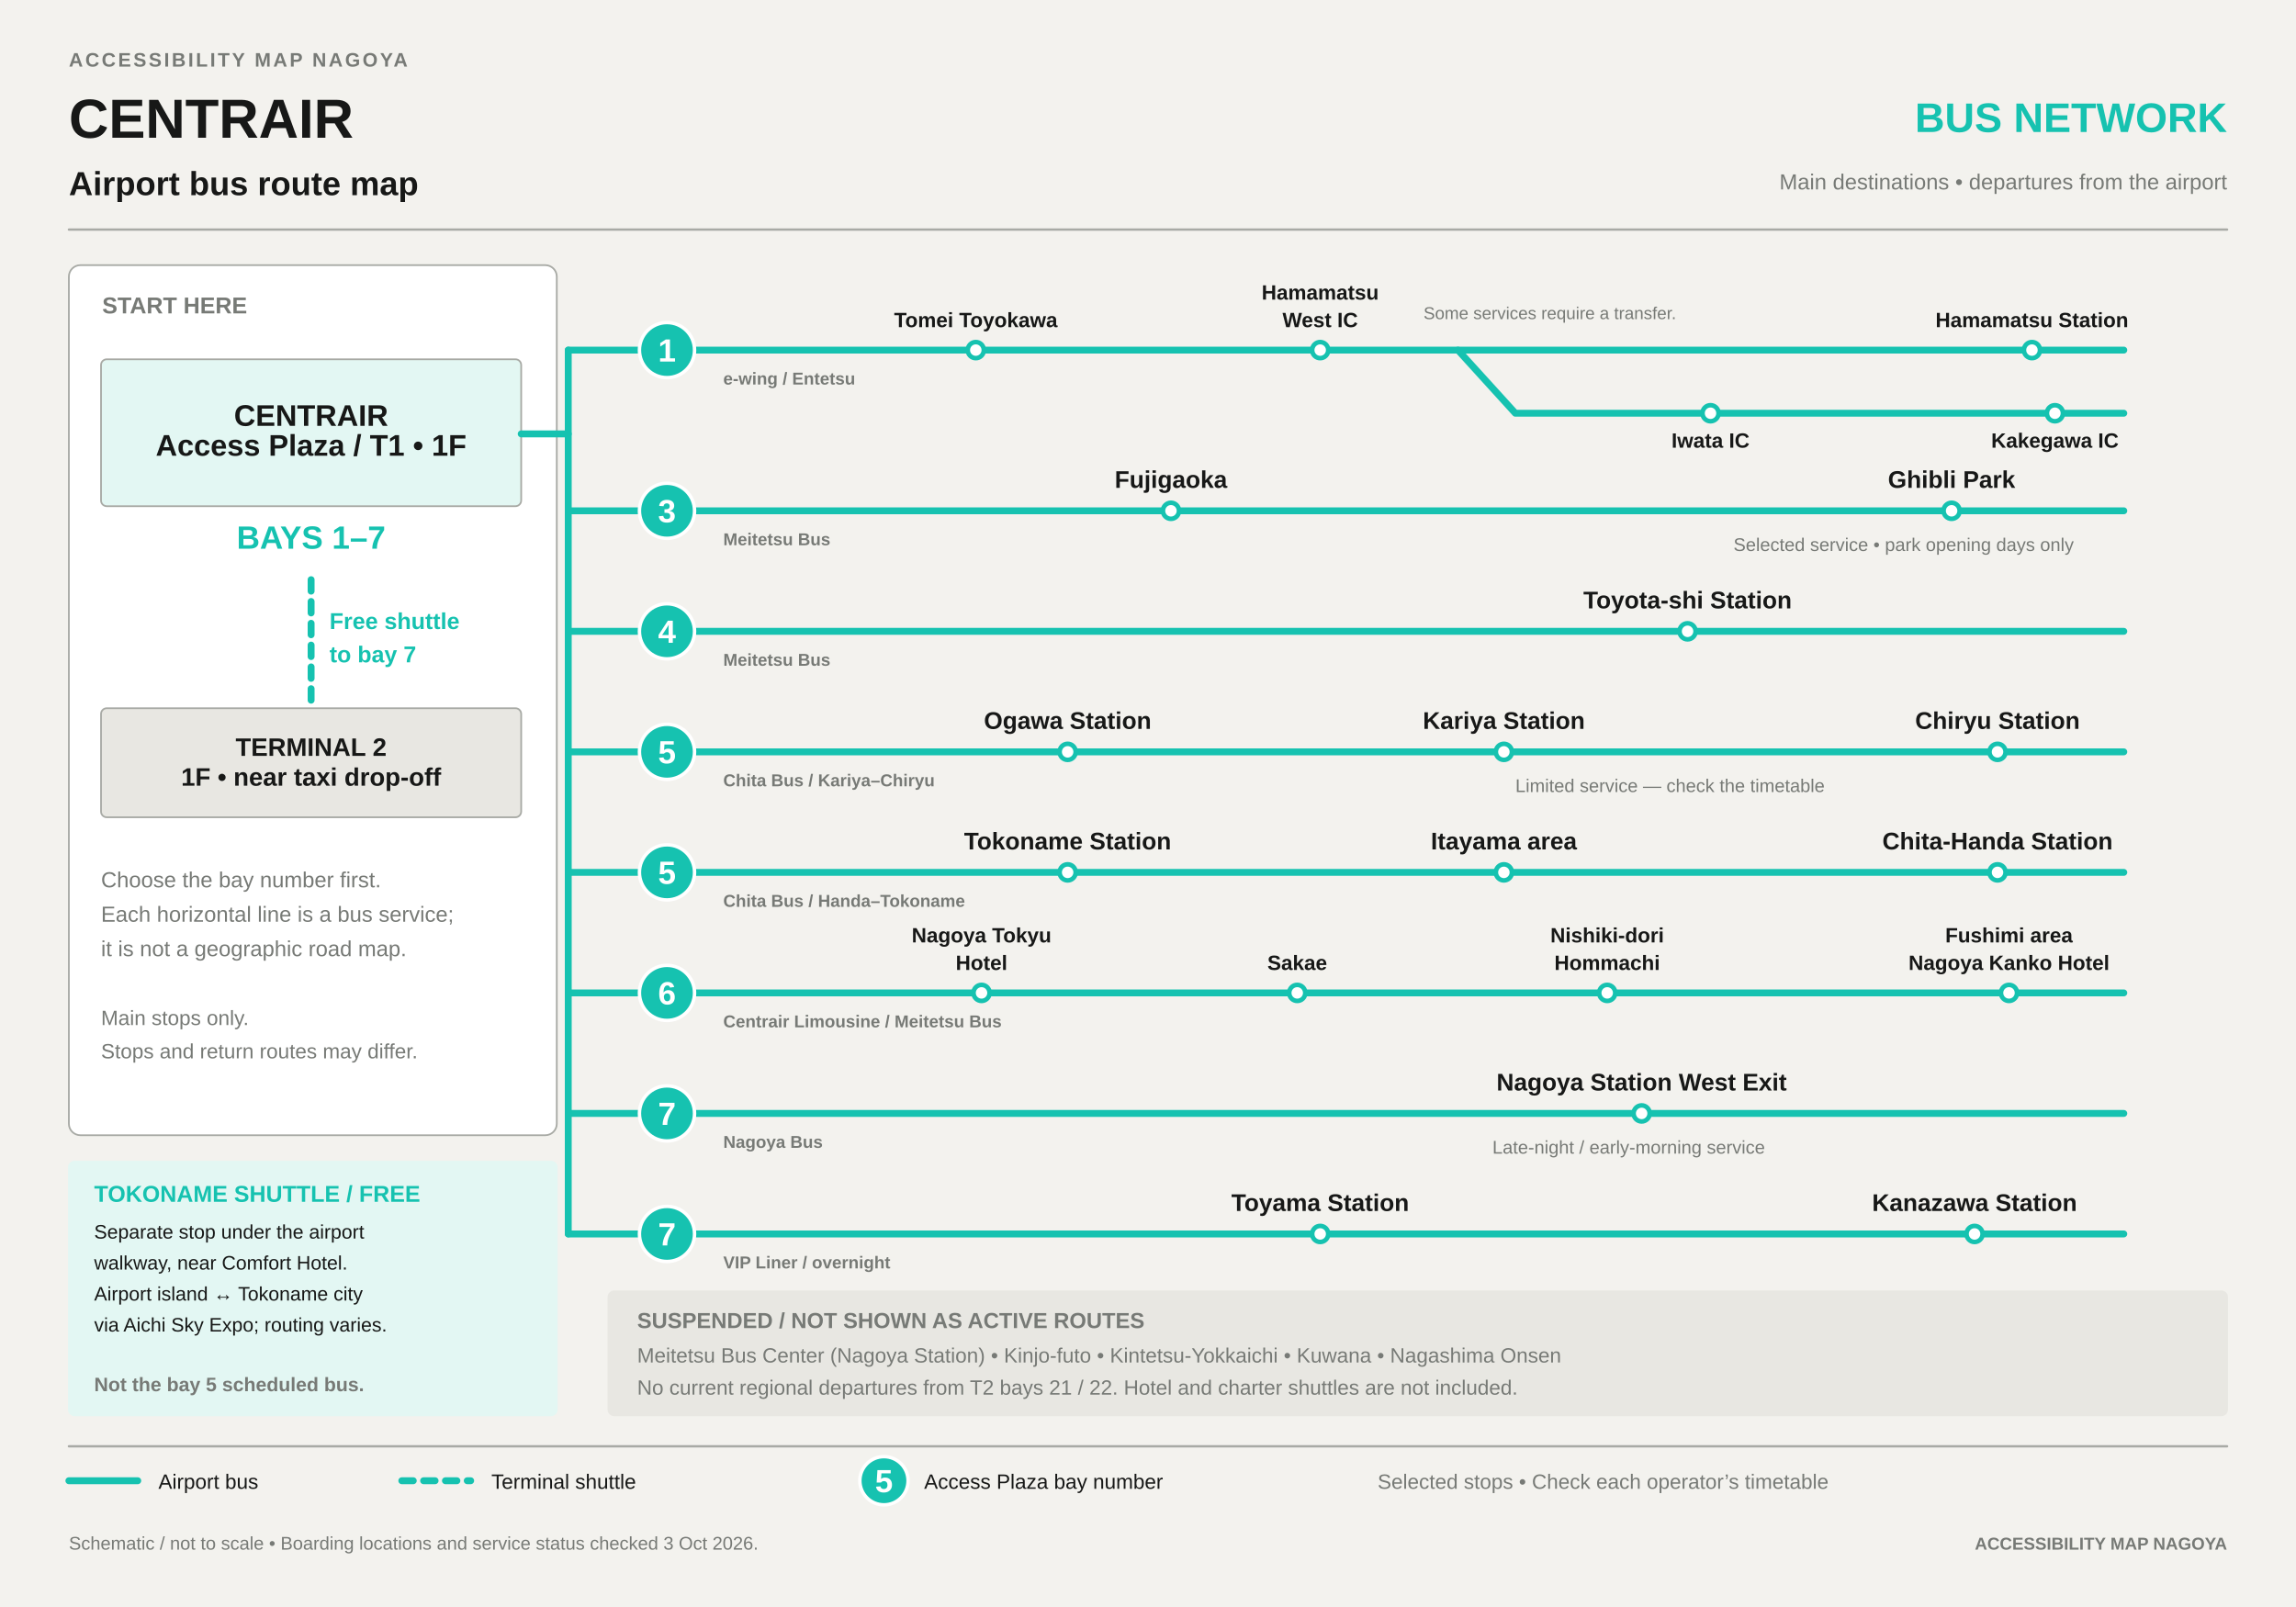
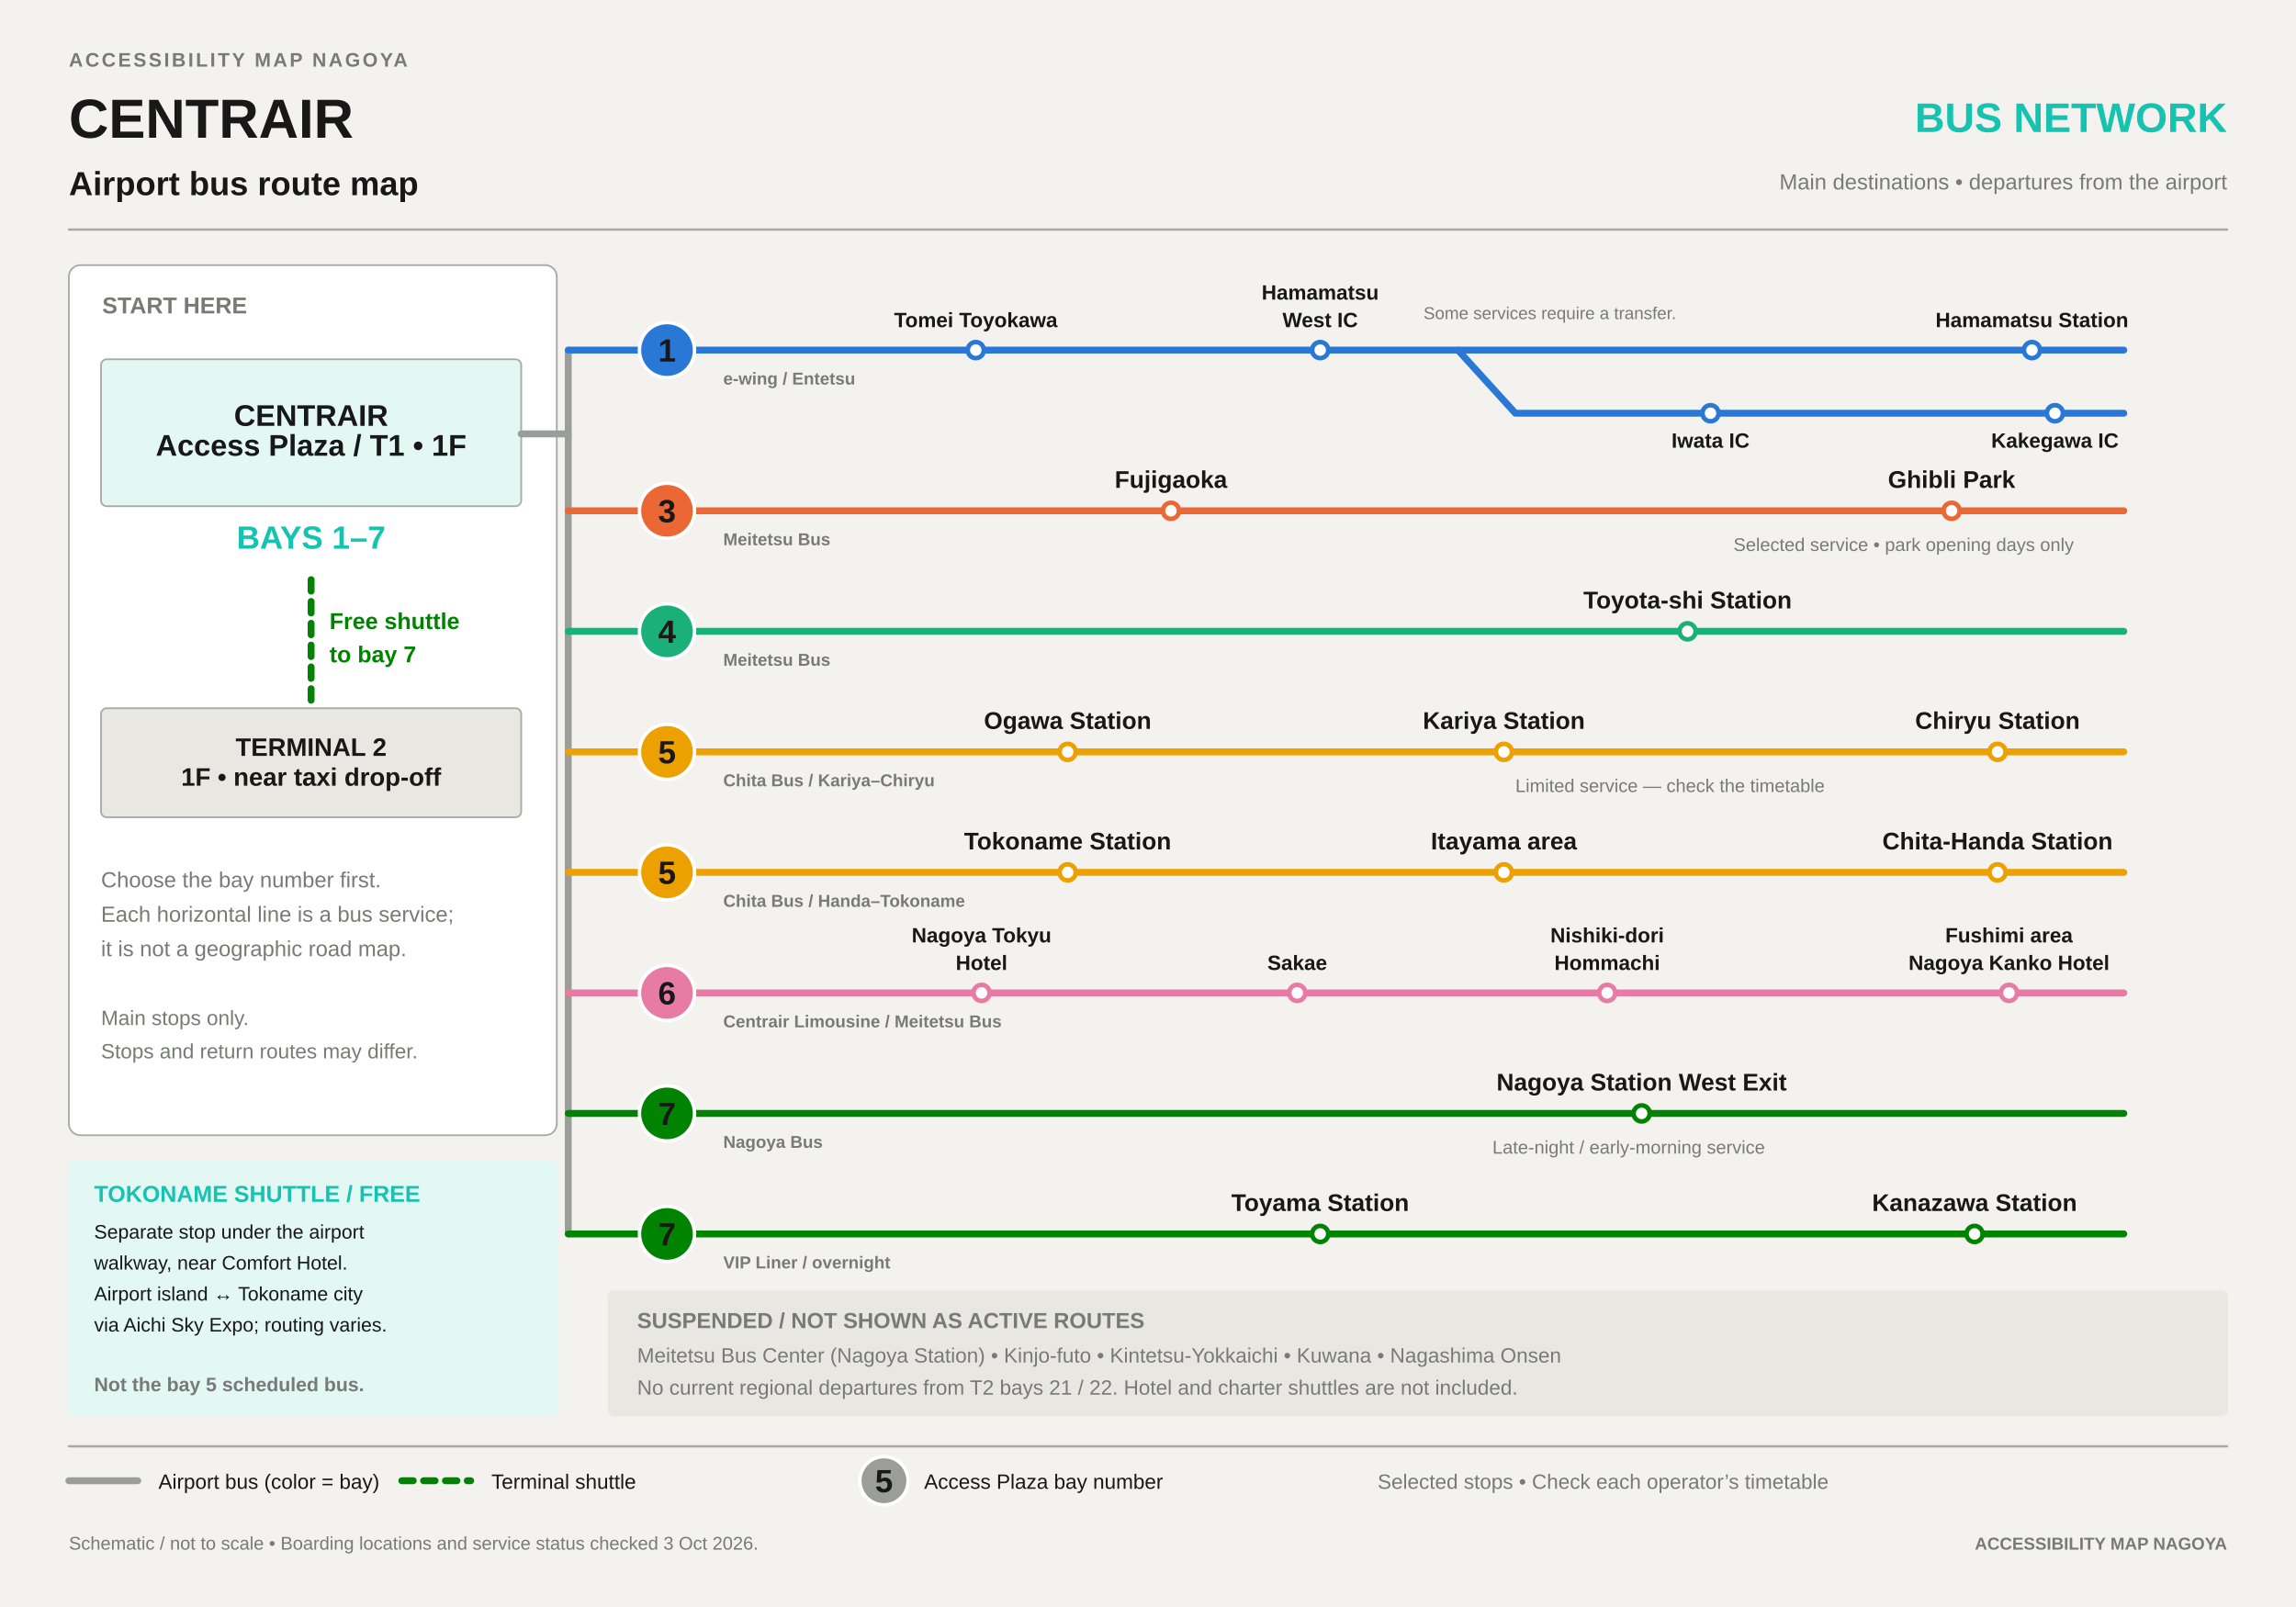
<svg xmlns="http://www.w3.org/2000/svg" width="2000" height="1400" viewBox="0 0 2000 1400" role="img" lang="en">
  <defs>
    <marker id="arr" markerWidth="12" markerHeight="12" refX="10" refY="6" orient="auto" markerUnits="userSpaceOnUse">
      <path d="M0 0L11 6L0 12Z" fill="#1F5BFF" />
    </marker>
    <marker id="black" markerWidth="10" markerHeight="10" refX="9" refY="5" orient="auto" markerUnits="userSpaceOnUse">
      <path d="M0 0L9 5L0 10Z" fill="#171817" />
    </marker>
  </defs>
  <g font-family="Arial,Helvetica,sans-serif">
    <rect x="0" y="0" width="2000" height="1400" fill="#F3F2EE" stroke="#F3F2EE" rx="0" stroke-width="1.5" />
    <text x="60" y="58" font-size="17" fill="#777A76" font-weight="700" text-anchor="start" letter-spacing="2">ACCESSIBILITY MAP NAGOYA</text>
    <text x="60" y="120" font-size="48" fill="#171817" font-weight="700" text-anchor="start">CENTRAIR</text>
    <text x="1940" y="115" font-size="36" fill="#16C2B0" font-weight="700" text-anchor="end">BUS NETWORK</text>
    <text x="60" y="170" font-size="29" fill="#171817" font-weight="700" text-anchor="start">Airport bus route map</text>
    <text x="1940" y="165" font-size="19" fill="#777A76" font-weight="400" text-anchor="end">Main destinations • departures from the airport</text>
    <path d="M60 200H1940" fill="none" stroke="#A8AAA5" stroke-width="2" stroke-linecap="round" stroke-linejoin="round" />
    <rect x="60" y="231" width="425" height="758" fill="white" stroke="#A8AAA5" rx="10" stroke-width="1.5" />
    <text x="89" y="273" font-size="20" fill="#777A76" font-weight="700" text-anchor="start">START HERE</text>
    <rect x="88" y="313" width="366" height="128" fill="#E3F7F3" stroke="#A8AAA5" rx="5" stroke-width="1.5" />
    <text x="271.0" y="371.0" font-size="26" fill="#171817" font-weight="600" text-anchor="middle">CENTRAIR</text>
    <text x="271.0" y="397.0" font-size="26" fill="#171817" font-weight="600" text-anchor="middle">Access Plaza / T1 • 1F</text>
    <text x="271" y="478" font-size="28" fill="#16C2B0" font-weight="700" text-anchor="middle">BAYS 1–7</text>
-     <path d="M454 378H495V1075" fill="none" stroke="#16C2B0" stroke-width="6" stroke-linecap="round" stroke-linejoin="round" stroke-dasharray="none" />
-     <path d="M495 378V305" fill="none" stroke="#16C2B0" stroke-width="6" stroke-linecap="round" stroke-linejoin="round" stroke-dasharray="none" />
+     <path d="M454 378H495V1075" fill="none" stroke="#9B9D98" stroke-width="6" stroke-linecap="round" stroke-linejoin="round" stroke-dasharray="none" />
+     <path d="M495 378V305" fill="none" stroke="#9B9D98" stroke-width="6" stroke-linecap="round" stroke-linejoin="round" stroke-dasharray="none" />
    <rect x="88" y="617" width="366" height="95" fill="#E8E7E2" stroke="#A8AAA5" rx="5" stroke-width="1.5" />
    <text x="271.0" y="658.5" font-size="22" fill="#171817" font-weight="600" text-anchor="middle">TERMINAL 2</text>
    <text x="271.0" y="684.5" font-size="22" fill="#171817" font-weight="600" text-anchor="middle">1F • near taxi drop-off</text>
-     <path d="M271 610V501" fill="none" stroke="#16C2B0" stroke-width="6" stroke-linecap="round" stroke-linejoin="round" stroke-dasharray="10 9" />
-     <text x="287" y="548" font-size="20" fill="#16C2B0" font-weight="700" text-anchor="start">Free shuttle</text>
-     <text x="287" y="577" font-size="20" fill="#16C2B0" font-weight="700" text-anchor="start">to bay 7</text>
+     <path d="M271 610V501" fill="none" stroke="#008300" stroke-width="6" stroke-linecap="round" stroke-linejoin="round" stroke-dasharray="10 9" />
+     <text x="287" y="548" font-size="20" fill="#008300" font-weight="700" text-anchor="start">Free shuttle</text>
+     <text x="287" y="577" font-size="20" fill="#008300" font-weight="700" text-anchor="start">to bay 7</text>
    <text x="88" y="773" font-size="19" fill="#777A76" font-weight="400" text-anchor="start">Choose the bay number first.</text>
    <text x="88" y="803" font-size="19" fill="#777A76" font-weight="400" text-anchor="start">Each horizontal line is a bus service;</text>
    <text x="88" y="833" font-size="19" fill="#777A76" font-weight="400" text-anchor="start">it is not a geographic road map.</text>
    <text x="88" y="893" font-size="18" fill="#777A76" font-weight="400" text-anchor="start">Main stops only.</text>
    <text x="88" y="922" font-size="18" fill="#777A76" font-weight="400" text-anchor="start">Stops and return routes may differ.</text>
-     <path d="M495 305H1850" fill="none" stroke="#16C2B0" stroke-width="6" stroke-linecap="round" stroke-linejoin="round" stroke-dasharray="none" />
-     <circle cx="581" cy="305" r="24" fill="#16C2B0" stroke="white" stroke-width="3" />
-     <text x="581" y="315" font-size="28" fill="white" font-weight="700" text-anchor="middle">1</text>
+     <path d="M495 305H1850" fill="none" stroke="#2a78d6" stroke-width="6" stroke-linecap="round" stroke-linejoin="round" stroke-dasharray="none" />
+     <circle cx="581" cy="305" r="24" fill="#2a78d6" stroke="white" stroke-width="3" />
+     <text x="581" y="315" font-size="28" fill="#171817" font-weight="700" text-anchor="middle">1</text>
    <text x="630" y="335" font-size="15" fill="#777A76" font-weight="600" text-anchor="start">e-wing / Entetsu</text>
-     <circle cx="850" cy="305" r="7" fill="white" stroke="#16C2B0" stroke-width="4" />
+     <circle cx="850" cy="305" r="7" fill="white" stroke="#2a78d6" stroke-width="4" />
    <text x="850" y="285" font-size="18" fill="#171817" font-weight="600" text-anchor="middle">Tomei Toyokawa</text>
-     <circle cx="1150" cy="305" r="7" fill="white" stroke="#16C2B0" stroke-width="4" />
+     <circle cx="1150" cy="305" r="7" fill="white" stroke="#2a78d6" stroke-width="4" />
    <text x="1150" y="261" font-size="18" fill="#171817" font-weight="600" text-anchor="middle">Hamamatsu</text>
    <text x="1150" y="285" font-size="18" fill="#171817" font-weight="600" text-anchor="middle">West IC</text>
-     <circle cx="1770" cy="305" r="7" fill="white" stroke="#16C2B0" stroke-width="4" />
+     <circle cx="1770" cy="305" r="7" fill="white" stroke="#2a78d6" stroke-width="4" />
    <text x="1770" y="285" font-size="18" fill="#171817" font-weight="600" text-anchor="middle">Hamamatsu Station</text>
-     <path d="M1270 305L1320 360H1850" fill="none" stroke="#16C2B0" stroke-width="6" stroke-linecap="round" stroke-linejoin="round" stroke-dasharray="none" />
-     <circle cx="1490" cy="360" r="7" fill="white" stroke="#16C2B0" stroke-width="4" />
+     <path d="M1270 305L1320 360H1850" fill="none" stroke="#2a78d6" stroke-width="6" stroke-linecap="round" stroke-linejoin="round" stroke-dasharray="none" />
+     <circle cx="1490" cy="360" r="7" fill="white" stroke="#2a78d6" stroke-width="4" />
    <text x="1490" y="390" font-size="18" fill="#171817" font-weight="600" text-anchor="middle">Iwata IC</text>
-     <circle cx="1790" cy="360" r="7" fill="white" stroke="#16C2B0" stroke-width="4" />
+     <circle cx="1790" cy="360" r="7" fill="white" stroke="#2a78d6" stroke-width="4" />
    <text x="1790" y="390" font-size="18" fill="#171817" font-weight="600" text-anchor="middle">Kakegawa IC</text>
    <text x="1240" y="278" font-size="15" fill="#777A76" font-weight="400" text-anchor="start">Some services require a transfer.</text>
-     <path d="M495 445H1850" fill="none" stroke="#16C2B0" stroke-width="6" stroke-linecap="round" stroke-linejoin="round" stroke-dasharray="none" />
-     <circle cx="581" cy="445" r="24" fill="#16C2B0" stroke="white" stroke-width="3" />
-     <text x="581" y="455" font-size="28" fill="white" font-weight="700" text-anchor="middle">3</text>
+     <path d="M495 445H1850" fill="none" stroke="#eb6834" stroke-width="6" stroke-linecap="round" stroke-linejoin="round" stroke-dasharray="none" />
+     <circle cx="581" cy="445" r="24" fill="#eb6834" stroke="white" stroke-width="3" />
+     <text x="581" y="455" font-size="28" fill="#171817" font-weight="700" text-anchor="middle">3</text>
    <text x="630" y="475" font-size="15" fill="#777A76" font-weight="600" text-anchor="start">Meitetsu Bus</text>
-     <circle cx="1020" cy="445" r="7" fill="white" stroke="#16C2B0" stroke-width="4" />
+     <circle cx="1020" cy="445" r="7" fill="white" stroke="#eb6834" stroke-width="4" />
    <text x="1020" y="425" font-size="21" fill="#171817" font-weight="600" text-anchor="middle">Fujigaoka</text>
-     <circle cx="1700" cy="445" r="7" fill="white" stroke="#16C2B0" stroke-width="4" />
+     <circle cx="1700" cy="445" r="7" fill="white" stroke="#eb6834" stroke-width="4" />
    <text x="1700" y="425" font-size="21" fill="#171817" font-weight="600" text-anchor="middle">Ghibli Park</text>
    <text x="1510" y="480" font-size="16" fill="#777A76" font-weight="400" text-anchor="start">Selected service • park opening days only</text>
-     <path d="M495 550H1850" fill="none" stroke="#16C2B0" stroke-width="6" stroke-linecap="round" stroke-linejoin="round" stroke-dasharray="none" />
-     <circle cx="581" cy="550" r="24" fill="#16C2B0" stroke="white" stroke-width="3" />
-     <text x="581" y="560" font-size="28" fill="white" font-weight="700" text-anchor="middle">4</text>
+     <path d="M495 550H1850" fill="none" stroke="#1baf7a" stroke-width="6" stroke-linecap="round" stroke-linejoin="round" stroke-dasharray="none" />
+     <circle cx="581" cy="550" r="24" fill="#1baf7a" stroke="white" stroke-width="3" />
+     <text x="581" y="560" font-size="28" fill="#171817" font-weight="700" text-anchor="middle">4</text>
    <text x="630" y="580" font-size="15" fill="#777A76" font-weight="600" text-anchor="start">Meitetsu Bus</text>
-     <circle cx="1470" cy="550" r="7" fill="white" stroke="#16C2B0" stroke-width="4" />
+     <circle cx="1470" cy="550" r="7" fill="white" stroke="#1baf7a" stroke-width="4" />
    <text x="1470" y="530" font-size="21" fill="#171817" font-weight="600" text-anchor="middle">Toyota-shi Station</text>
-     <path d="M495 655H1850" fill="none" stroke="#16C2B0" stroke-width="6" stroke-linecap="round" stroke-linejoin="round" stroke-dasharray="none" />
-     <circle cx="581" cy="655" r="24" fill="#16C2B0" stroke="white" stroke-width="3" />
-     <text x="581" y="665" font-size="28" fill="white" font-weight="700" text-anchor="middle">5</text>
+     <path d="M495 655H1850" fill="none" stroke="#eda100" stroke-width="6" stroke-linecap="round" stroke-linejoin="round" stroke-dasharray="none" />
+     <circle cx="581" cy="655" r="24" fill="#eda100" stroke="white" stroke-width="3" />
+     <text x="581" y="665" font-size="28" fill="#171817" font-weight="700" text-anchor="middle">5</text>
    <text x="630" y="685" font-size="15" fill="#777A76" font-weight="600" text-anchor="start">Chita Bus / Kariya–Chiryu</text>
-     <circle cx="930" cy="655" r="7" fill="white" stroke="#16C2B0" stroke-width="4" />
+     <circle cx="930" cy="655" r="7" fill="white" stroke="#eda100" stroke-width="4" />
    <text x="930" y="635" font-size="21" fill="#171817" font-weight="600" text-anchor="middle">Ogawa Station</text>
-     <circle cx="1310" cy="655" r="7" fill="white" stroke="#16C2B0" stroke-width="4" />
+     <circle cx="1310" cy="655" r="7" fill="white" stroke="#eda100" stroke-width="4" />
    <text x="1310" y="635" font-size="21" fill="#171817" font-weight="600" text-anchor="middle">Kariya Station</text>
-     <circle cx="1740" cy="655" r="7" fill="white" stroke="#16C2B0" stroke-width="4" />
+     <circle cx="1740" cy="655" r="7" fill="white" stroke="#eda100" stroke-width="4" />
    <text x="1740" y="635" font-size="21" fill="#171817" font-weight="600" text-anchor="middle">Chiryu Station</text>
    <text x="1320" y="690" font-size="16" fill="#777A76" font-weight="400" text-anchor="start">Limited service — check the timetable</text>
-     <path d="M495 760H1850" fill="none" stroke="#16C2B0" stroke-width="6" stroke-linecap="round" stroke-linejoin="round" stroke-dasharray="none" />
-     <circle cx="581" cy="760" r="24" fill="#16C2B0" stroke="white" stroke-width="3" />
-     <text x="581" y="770" font-size="28" fill="white" font-weight="700" text-anchor="middle">5</text>
+     <path d="M495 760H1850" fill="none" stroke="#eda100" stroke-width="6" stroke-linecap="round" stroke-linejoin="round" stroke-dasharray="none" />
+     <circle cx="581" cy="760" r="24" fill="#eda100" stroke="white" stroke-width="3" />
+     <text x="581" y="770" font-size="28" fill="#171817" font-weight="700" text-anchor="middle">5</text>
    <text x="630" y="790" font-size="15" fill="#777A76" font-weight="600" text-anchor="start">Chita Bus / Handa–Tokoname</text>
-     <circle cx="930" cy="760" r="7" fill="white" stroke="#16C2B0" stroke-width="4" />
+     <circle cx="930" cy="760" r="7" fill="white" stroke="#eda100" stroke-width="4" />
    <text x="930" y="740" font-size="21" fill="#171817" font-weight="600" text-anchor="middle">Tokoname Station</text>
-     <circle cx="1310" cy="760" r="7" fill="white" stroke="#16C2B0" stroke-width="4" />
+     <circle cx="1310" cy="760" r="7" fill="white" stroke="#eda100" stroke-width="4" />
    <text x="1310" y="740" font-size="21" fill="#171817" font-weight="600" text-anchor="middle">Itayama area</text>
-     <circle cx="1740" cy="760" r="7" fill="white" stroke="#16C2B0" stroke-width="4" />
+     <circle cx="1740" cy="760" r="7" fill="white" stroke="#eda100" stroke-width="4" />
    <text x="1740" y="740" font-size="21" fill="#171817" font-weight="600" text-anchor="middle">Chita-Handa Station</text>
-     <path d="M495 865H1850" fill="none" stroke="#16C2B0" stroke-width="6" stroke-linecap="round" stroke-linejoin="round" stroke-dasharray="none" />
-     <circle cx="581" cy="865" r="24" fill="#16C2B0" stroke="white" stroke-width="3" />
-     <text x="581" y="875" font-size="28" fill="white" font-weight="700" text-anchor="middle">6</text>
+     <path d="M495 865H1850" fill="none" stroke="#e87ba4" stroke-width="6" stroke-linecap="round" stroke-linejoin="round" stroke-dasharray="none" />
+     <circle cx="581" cy="865" r="24" fill="#e87ba4" stroke="white" stroke-width="3" />
+     <text x="581" y="875" font-size="28" fill="#171817" font-weight="700" text-anchor="middle">6</text>
    <text x="630" y="895" font-size="15" fill="#777A76" font-weight="600" text-anchor="start">Centrair Limousine / Meitetsu Bus</text>
-     <circle cx="855" cy="865" r="7" fill="white" stroke="#16C2B0" stroke-width="4" />
+     <circle cx="855" cy="865" r="7" fill="white" stroke="#e87ba4" stroke-width="4" />
    <text x="855" y="821" font-size="18" fill="#171817" font-weight="600" text-anchor="middle">Nagoya Tokyu</text>
    <text x="855" y="845" font-size="18" fill="#171817" font-weight="600" text-anchor="middle">Hotel</text>
-     <circle cx="1130" cy="865" r="7" fill="white" stroke="#16C2B0" stroke-width="4" />
+     <circle cx="1130" cy="865" r="7" fill="white" stroke="#e87ba4" stroke-width="4" />
    <text x="1130" y="845" font-size="18" fill="#171817" font-weight="600" text-anchor="middle">Sakae</text>
-     <circle cx="1400" cy="865" r="7" fill="white" stroke="#16C2B0" stroke-width="4" />
+     <circle cx="1400" cy="865" r="7" fill="white" stroke="#e87ba4" stroke-width="4" />
    <text x="1400" y="821" font-size="18" fill="#171817" font-weight="600" text-anchor="middle">Nishiki-dori</text>
    <text x="1400" y="845" font-size="18" fill="#171817" font-weight="600" text-anchor="middle">Hommachi</text>
-     <circle cx="1750" cy="865" r="7" fill="white" stroke="#16C2B0" stroke-width="4" />
+     <circle cx="1750" cy="865" r="7" fill="white" stroke="#e87ba4" stroke-width="4" />
    <text x="1750" y="821" font-size="18" fill="#171817" font-weight="600" text-anchor="middle">Fushimi area</text>
    <text x="1750" y="845" font-size="18" fill="#171817" font-weight="600" text-anchor="middle">Nagoya Kanko Hotel</text>
-     <path d="M495 970H1850" fill="none" stroke="#16C2B0" stroke-width="6" stroke-linecap="round" stroke-linejoin="round" stroke-dasharray="none" />
-     <circle cx="581" cy="970" r="24" fill="#16C2B0" stroke="white" stroke-width="3" />
-     <text x="581" y="980" font-size="28" fill="white" font-weight="700" text-anchor="middle">7</text>
+     <path d="M495 970H1850" fill="none" stroke="#008300" stroke-width="6" stroke-linecap="round" stroke-linejoin="round" stroke-dasharray="none" />
+     <circle cx="581" cy="970" r="24" fill="#008300" stroke="white" stroke-width="3" />
+     <text x="581" y="980" font-size="28" fill="#171817" font-weight="700" text-anchor="middle">7</text>
    <text x="630" y="1000" font-size="15" fill="#777A76" font-weight="600" text-anchor="start">Nagoya Bus</text>
-     <circle cx="1430" cy="970" r="7" fill="white" stroke="#16C2B0" stroke-width="4" />
+     <circle cx="1430" cy="970" r="7" fill="white" stroke="#008300" stroke-width="4" />
    <text x="1430" y="950" font-size="21" fill="#171817" font-weight="600" text-anchor="middle">Nagoya Station West Exit</text>
    <text x="1300" y="1005" font-size="16" fill="#777A76" font-weight="400" text-anchor="start">Late-night / early-morning service</text>
-     <path d="M495 1075H1850" fill="none" stroke="#16C2B0" stroke-width="6" stroke-linecap="round" stroke-linejoin="round" stroke-dasharray="none" />
-     <circle cx="581" cy="1075" r="24" fill="#16C2B0" stroke="white" stroke-width="3" />
-     <text x="581" y="1085" font-size="28" fill="white" font-weight="700" text-anchor="middle">7</text>
+     <path d="M495 1075H1850" fill="none" stroke="#008300" stroke-width="6" stroke-linecap="round" stroke-linejoin="round" stroke-dasharray="none" />
+     <circle cx="581" cy="1075" r="24" fill="#008300" stroke="white" stroke-width="3" />
+     <text x="581" y="1085" font-size="28" fill="#171817" font-weight="700" text-anchor="middle">7</text>
    <text x="630" y="1105" font-size="15" fill="#777A76" font-weight="600" text-anchor="start">VIP Liner / overnight</text>
-     <circle cx="1150" cy="1075" r="7" fill="white" stroke="#16C2B0" stroke-width="4" />
+     <circle cx="1150" cy="1075" r="7" fill="white" stroke="#008300" stroke-width="4" />
    <text x="1150" y="1055" font-size="21" fill="#171817" font-weight="600" text-anchor="middle">Toyama Station</text>
-     <circle cx="1720" cy="1075" r="7" fill="white" stroke="#16C2B0" stroke-width="4" />
+     <circle cx="1720" cy="1075" r="7" fill="white" stroke="#008300" stroke-width="4" />
    <text x="1720" y="1055" font-size="21" fill="#171817" font-weight="600" text-anchor="middle">Kanazawa Station</text>
    <rect x="60" y="1012" width="425" height="221" fill="#E3F7F3" stroke="#E3F7F3" rx="5" stroke-width="1.5" />
    <text x="82" y="1047" font-size="20" fill="#16C2B0" font-weight="700" text-anchor="start">TOKONAME SHUTTLE / FREE</text>
    <text x="82" y="1079" font-size="17" fill="#171817" font-weight="400" text-anchor="start">Separate stop under the airport</text>
    <text x="82" y="1106" font-size="17" fill="#171817" font-weight="400" text-anchor="start">walkway, near Comfort Hotel.</text>
    <text x="82" y="1133" font-size="17" fill="#171817" font-weight="400" text-anchor="start">Airport island ↔ Tokoname city</text>
    <text x="82" y="1160" font-size="17" fill="#171817" font-weight="400" text-anchor="start">via Aichi Sky Expo; routing varies.</text>
    <text x="82" y="1212" font-size="17" fill="#777A76" font-weight="600" text-anchor="start">Not the bay 5 scheduled bus.</text>
    <rect x="530" y="1125" width="1410" height="108" fill="#E8E7E2" stroke="#E8E7E2" rx="5" stroke-width="1.5" />
    <text x="555" y="1157" font-size="19" fill="#777A76" font-weight="700" text-anchor="start">SUSPENDED / NOT SHOWN AS ACTIVE ROUTES</text>
    <text x="555" y="1187" font-size="18" fill="#777A76" font-weight="400" text-anchor="start">Meitetsu Bus Center (Nagoya Station) • Kinjo-futo • Kintetsu-Yokkaichi • Kuwana • Nagashima Onsen</text>
    <text x="555" y="1215" font-size="18" fill="#777A76" font-weight="400" text-anchor="start">No current regional departures from T2 bays 21 / 22. Hotel and charter shuttles are not included.</text>
    <path d="M60 1260H1940" fill="none" stroke="#A8AAA5" stroke-width="2" stroke-linecap="round" stroke-linejoin="round" />
-     <path d="M60 1290H120" fill="none" stroke="#16C2B0" stroke-width="6" stroke-linecap="round" stroke-linejoin="round" stroke-dasharray="none" />
-     <text x="138" y="1297" font-size="18" fill="#171817" font-weight="400" text-anchor="start">Airport bus</text>
-     <path d="M350 1290H410" fill="none" stroke="#16C2B0" stroke-width="6" stroke-linecap="round" stroke-linejoin="round" stroke-dasharray="10 9" />
+     <path d="M60 1290H120" fill="none" stroke="#9B9D98" stroke-width="6" stroke-linecap="round" stroke-linejoin="round" stroke-dasharray="none" />
+     <text x="138" y="1297" font-size="18" fill="#171817" font-weight="400" text-anchor="start">Airport bus (color = bay)</text>
+     <path d="M350 1290H410" fill="none" stroke="#008300" stroke-width="6" stroke-linecap="round" stroke-linejoin="round" stroke-dasharray="10 9" />
    <text x="428" y="1297" font-size="18" fill="#171817" font-weight="400" text-anchor="start">Terminal shuttle</text>
-     <circle cx="770" cy="1290" r="21" fill="#16C2B0" stroke="white" stroke-width="3" />
-     <text x="770" y="1300" font-size="28" fill="white" font-weight="700" text-anchor="middle">5</text>
+     <circle cx="770" cy="1290" r="21" fill="#9B9D98" stroke="white" stroke-width="3" />
+     <text x="770" y="1300" font-size="28" fill="#171817" font-weight="700" text-anchor="middle">5</text>
    <text x="805" y="1297" font-size="18" fill="#171817" font-weight="400" text-anchor="start">Access Plaza bay number</text>
    <text x="1200" y="1297" font-size="18" fill="#777A76" font-weight="400" text-anchor="start">Selected stops • Check each operator’s timetable</text>
    <text x="60" y="1350" font-size="16" fill="#777A76" font-weight="400" text-anchor="start">Schematic / not to scale • Boarding locations and service status checked 3 Oct 2026.</text>
    <text x="1940" y="1350" font-size="15" fill="#777A76" font-weight="700" text-anchor="end">ACCESSIBILITY MAP NAGOYA</text>
  </g>
</svg>
